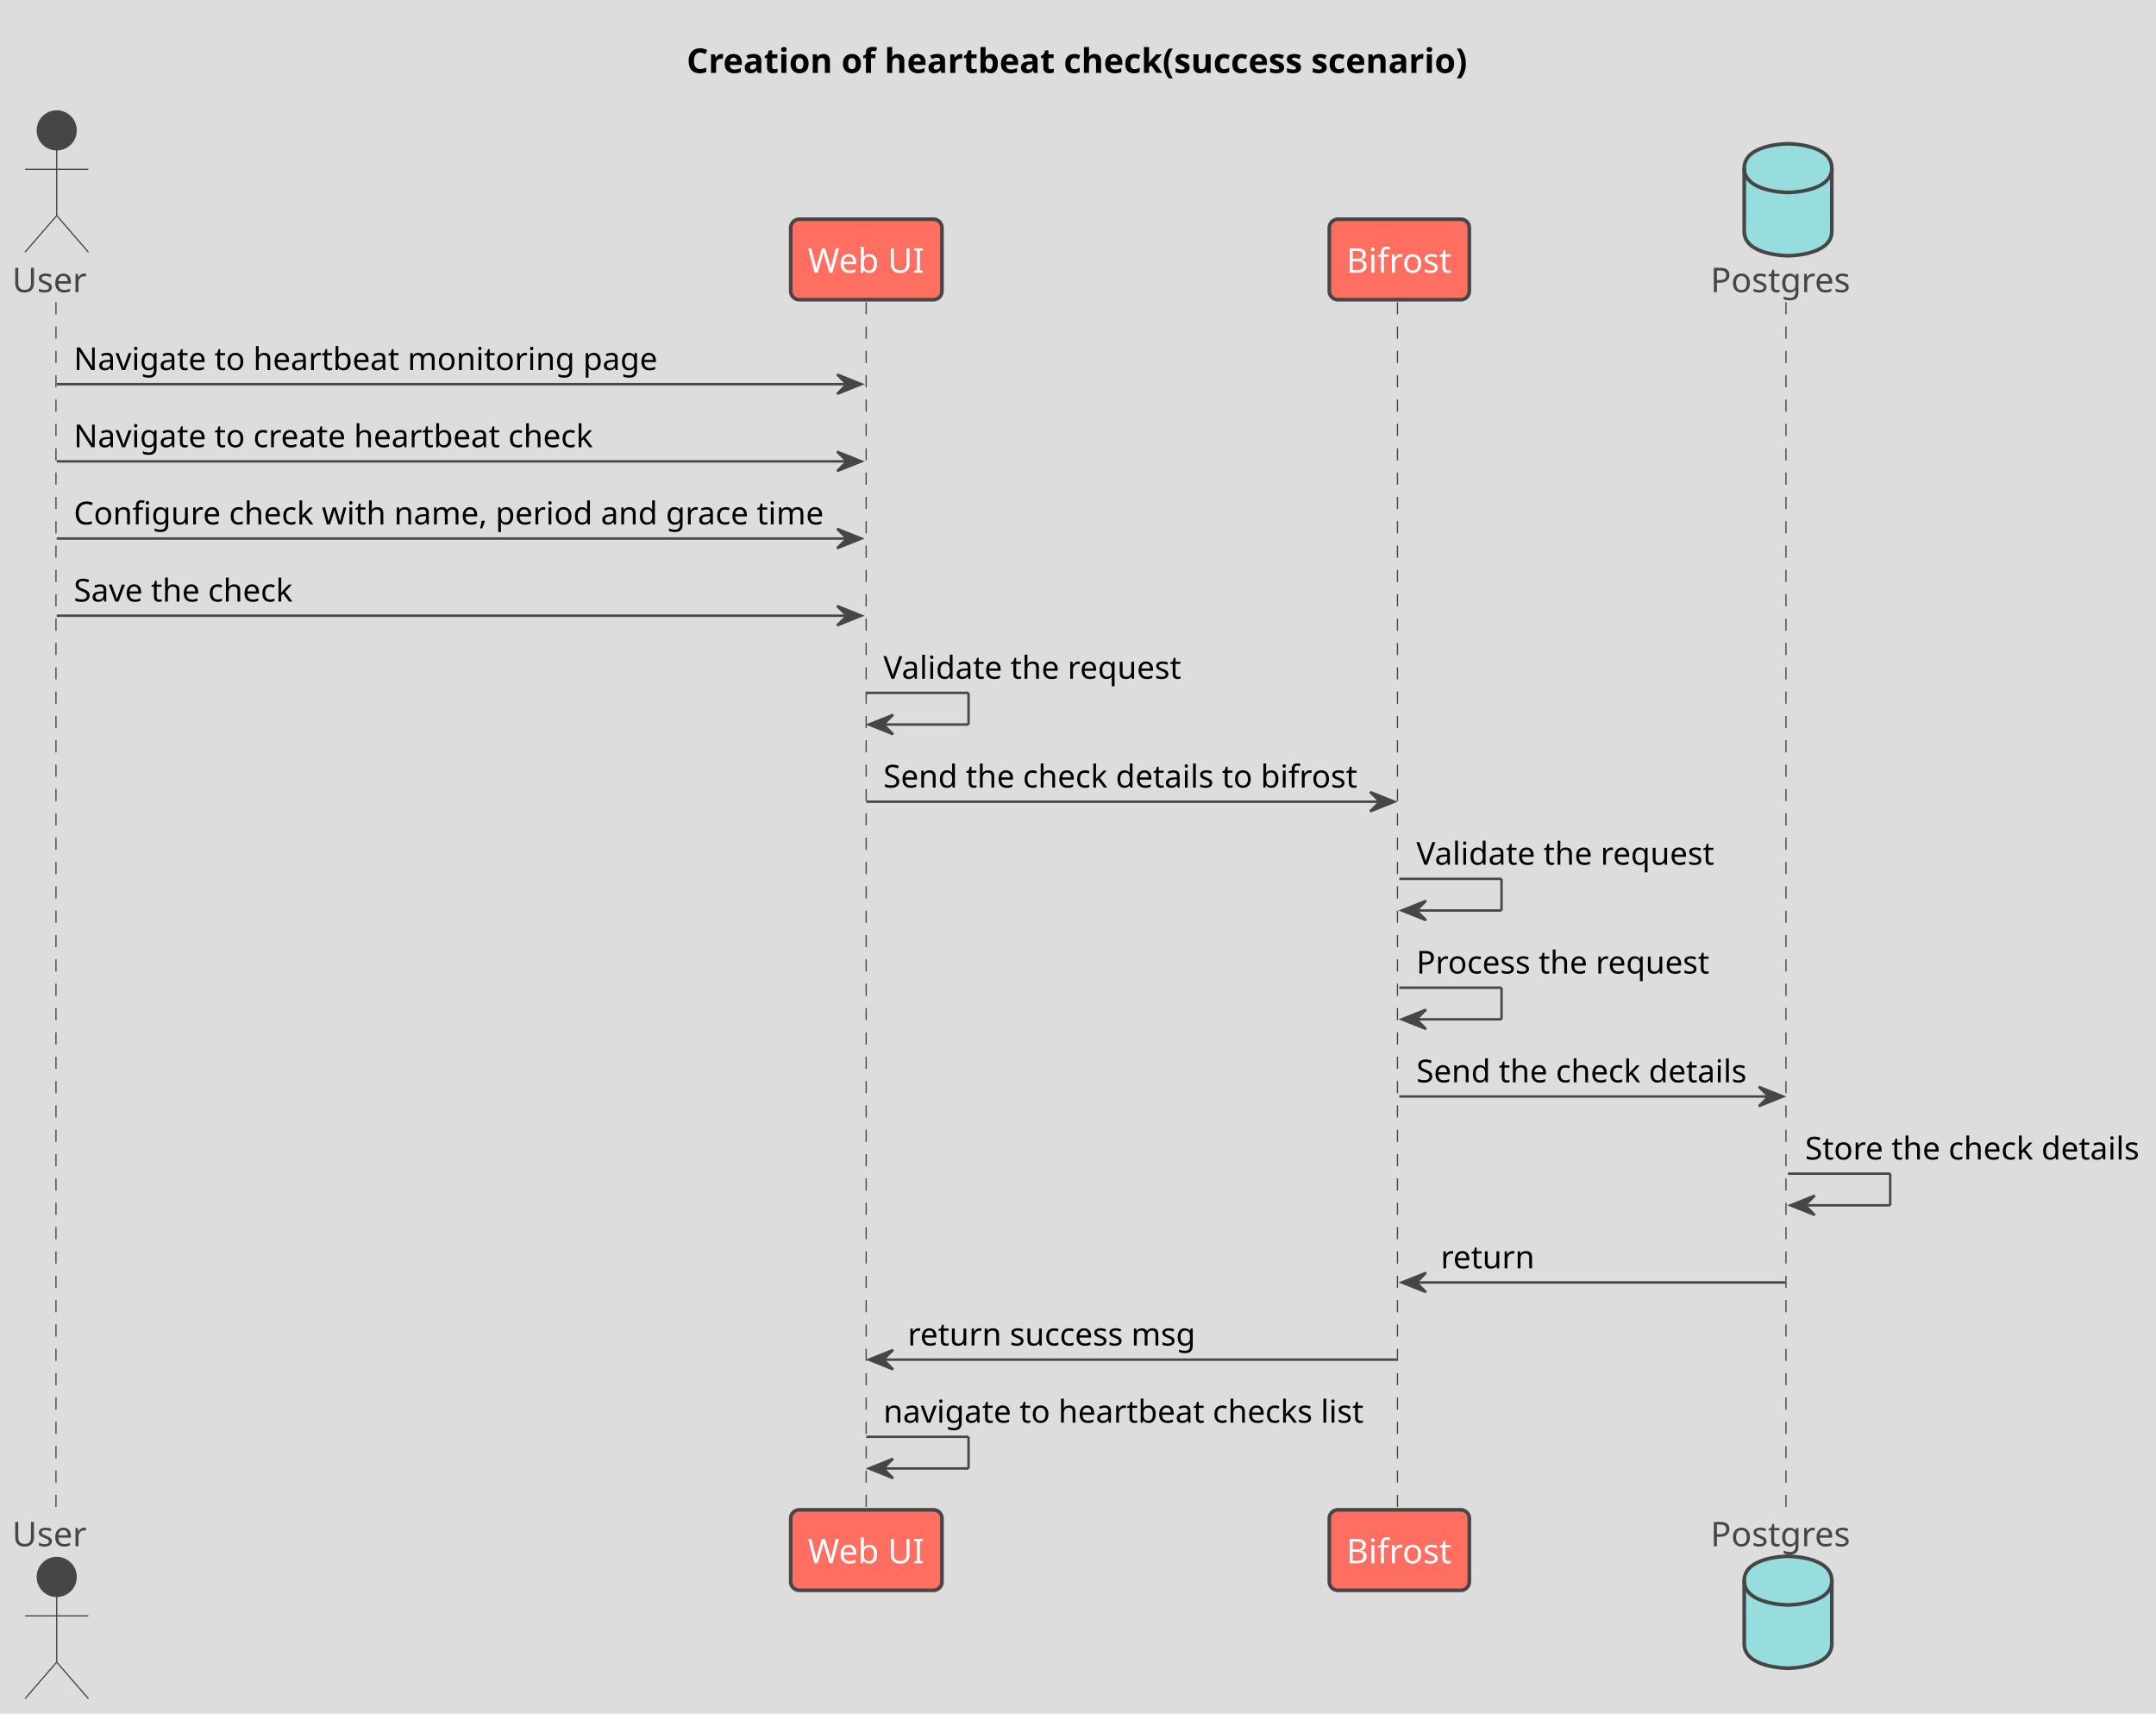
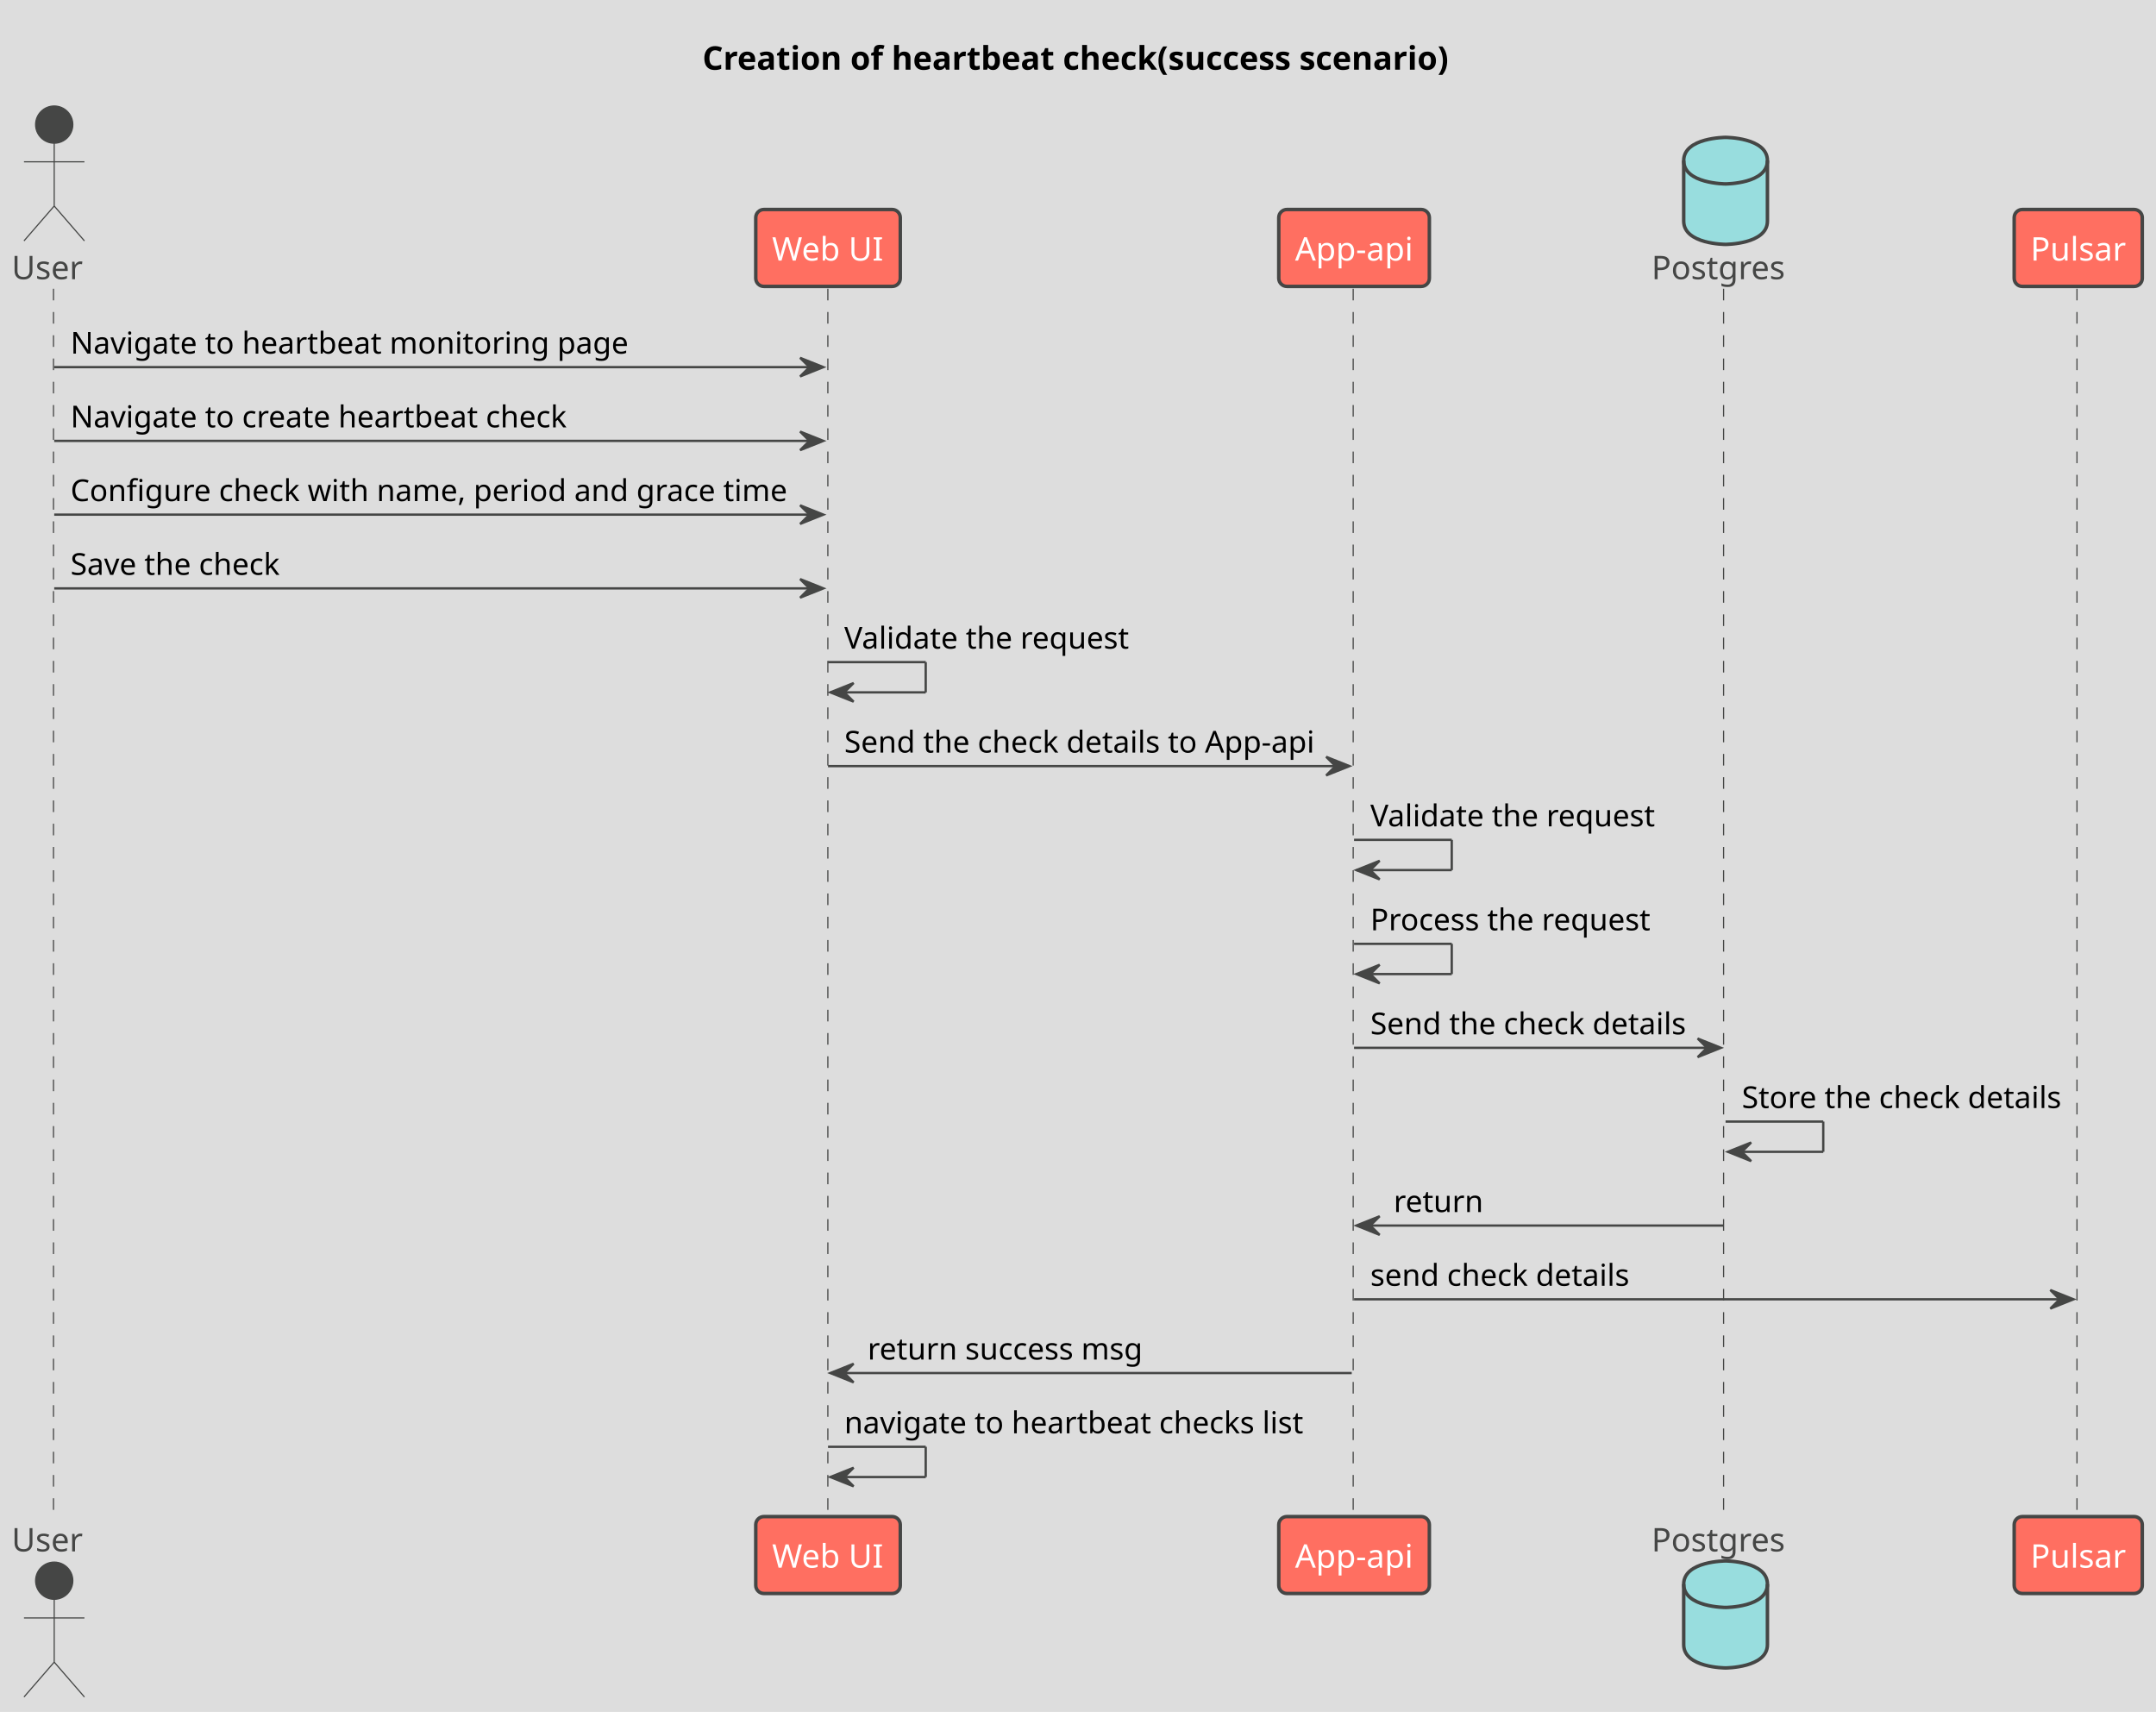
- <svg xmlns="http://www.w3.org/2000/svg" contentStyleType="text/css" height="704px" preserveAspectRatio="none" style="width:886px;height:704px;background:#DDDDDD;" version="1.1" viewBox="0 0 886 704" width="886px" zoomAndPan="magnify">
+ <svg xmlns="http://www.w3.org/2000/svg" contentStyleType="text/css" height="736px" preserveAspectRatio="none" style="width:927px;height:736px;background:#DDDDDD;" version="1.1" viewBox="0 0 927 736" width="927px" zoomAndPan="magnify">
  <defs />
  <g>
-     <rect fill="#DDDDDD" height="704" style="stroke:none;stroke-width:1.0;" width="886" x="0" y="0" />
-     <text fill="#000000" font-family="sans-serif" font-size="14" font-weight="bold" lengthAdjust="spacing" textLength="321.033" x="282.189" y="29.966">Creation of heartbeat check(success scenario)</text>
-     <line style="stroke:#454645;stroke-width:0.5;stroke-dasharray:5.0,5.0;" x1="23" x2="23" y1="124.136" y2="621.314" />
-     <line style="stroke:#454645;stroke-width:0.5;stroke-dasharray:5.0,5.0;" x1="355.947" x2="355.947" y1="124.136" y2="621.314" />
-     <line style="stroke:#454645;stroke-width:0.5;stroke-dasharray:5.0,5.0;" x1="574.277" x2="574.277" y1="124.136" y2="621.314" />
-     <line style="stroke:#454645;stroke-width:0.5;stroke-dasharray:5.0,5.0;" x1="733.933" x2="733.933" y1="124.136" y2="621.314" />
+     <rect fill="#DDDDDD" height="736" style="stroke:none;stroke-width:1.0;" width="927" x="0" y="0" />
+     <text fill="#000000" font-family="sans-serif" font-size="14" font-weight="bold" lengthAdjust="spacing" textLength="321.033" x="302.033" y="29.966">Creation of heartbeat check(success scenario)</text>
+     <line style="stroke:#454645;stroke-width:0.5;stroke-dasharray:5.0,5.0;" x1="23" x2="23" y1="124.136" y2="653.02" />
+     <line style="stroke:#454645;stroke-width:0.5;stroke-dasharray:5.0,5.0;" x1="355.947" x2="355.947" y1="124.136" y2="653.02" />
+     <line style="stroke:#454645;stroke-width:0.5;stroke-dasharray:5.0,5.0;" x1="581.822" x2="581.822" y1="124.136" y2="653.02" />
+     <line style="stroke:#454645;stroke-width:0.5;stroke-dasharray:5.0,5.0;" x1="741.083" x2="741.083" y1="124.136" y2="653.02" />
+     <line style="stroke:#454645;stroke-width:0.5;stroke-dasharray:5.0,5.0;" x1="893.023" x2="893.023" y1="124.136" y2="653.02" />
    <text fill="#454645" font-family="sans-serif" font-size="14" lengthAdjust="spacing" textLength="30.618" x="5" y="120.034">User</text>
    <ellipse cx="23.309" cy="53.568" fill="#454645" rx="8" ry="8" style="stroke:#454645;stroke-width:0.5;" />
    <path d="M23.309,61.568 L23.309,88.568 M10.309,69.568 L36.309,69.568 M23.309,88.568 L10.309,103.568 M23.309,88.568 L36.309,103.568 " fill="none" style="stroke:#454645;stroke-width:0.5;" />
-     <text fill="#454645" font-family="sans-serif" font-size="14" lengthAdjust="spacing" textLength="30.618" x="5" y="635.28">User</text>
-     <ellipse cx="23.309" cy="647.882" fill="#454645" rx="8" ry="8" style="stroke:#454645;stroke-width:0.5;" />
-     <path d="M23.309,655.882 L23.309,682.882 M10.309,663.882 L36.309,663.882 M23.309,682.882 L10.309,697.882 M23.309,682.882 L36.309,697.882 " fill="none" style="stroke:#454645;stroke-width:0.5;" />
+     <text fill="#454645" font-family="sans-serif" font-size="14" lengthAdjust="spacing" textLength="30.618" x="5" y="666.986">User</text>
+     <ellipse cx="23.309" cy="679.588" fill="#454645" rx="8" ry="8" style="stroke:#454645;stroke-width:0.5;" />
+     <path d="M23.309,687.588 L23.309,714.588 M10.309,695.588 L36.309,695.588 M23.309,714.588 L10.309,729.588 M23.309,714.588 L36.309,729.588 " fill="none" style="stroke:#454645;stroke-width:0.5;" />
    <rect fill="#FF6F61" height="33.068" rx="3.5" ry="3.5" style="stroke:#454645;stroke-width:1.5;" width="62.146" x="324.947" y="90.068" />
    <text fill="#FFFFFF" font-family="sans-serif" font-size="14" lengthAdjust="spacing" textLength="48.146" x="331.947" y="112.034">Web UI</text>
-     <rect fill="#FF6F61" height="33.068" rx="3.5" ry="3.5" style="stroke:#454645;stroke-width:1.5;" width="62.146" x="324.947" y="620.314" />
-     <text fill="#FFFFFF" font-family="sans-serif" font-size="14" lengthAdjust="spacing" textLength="48.146" x="331.947" y="642.28">Web UI</text>
-     <rect fill="#FF6F61" height="33.068" rx="3.5" ry="3.5" style="stroke:#454645;stroke-width:1.5;" width="57.54" x="546.277" y="90.068" />
-     <text fill="#FFFFFF" font-family="sans-serif" font-size="14" lengthAdjust="spacing" textLength="43.54" x="553.277" y="112.034">Bifrost</text>
-     <rect fill="#FF6F61" height="33.068" rx="3.5" ry="3.5" style="stroke:#454645;stroke-width:1.5;" width="57.54" x="546.277" y="620.314" />
-     <text fill="#FFFFFF" font-family="sans-serif" font-size="14" lengthAdjust="spacing" textLength="43.54" x="553.277" y="642.28">Bifrost</text>
-     <text fill="#454645" font-family="sans-serif" font-size="14" lengthAdjust="spacing" textLength="57.694" x="702.933" y="120.034">Postgres</text>
-     <path d="M716.78,69.068 C716.78,59.068 734.78,59.068 734.78,59.068 C734.78,59.068 752.78,59.068 752.78,69.068 L752.78,95.068 C752.78,105.068 734.78,105.068 734.78,105.068 C734.78,105.068 716.78,105.068 716.78,95.068 L716.78,69.068 " fill="#98DDDE" style="stroke:#454645;stroke-width:1.5;" />
-     <path d="M716.78,69.068 C716.78,79.068 734.78,79.068 734.78,79.068 C734.78,79.068 752.78,79.068 752.78,69.068 " fill="none" style="stroke:#454645;stroke-width:1.5;" />
-     <text fill="#454645" font-family="sans-serif" font-size="14" lengthAdjust="spacing" textLength="57.694" x="702.933" y="635.28">Postgres</text>
-     <path d="M716.78,649.382 C716.78,639.382 734.78,639.382 734.78,639.382 C734.78,639.382 752.78,639.382 752.78,649.382 L752.78,675.382 C752.78,685.382 734.78,685.382 734.78,685.382 C734.78,685.382 716.78,685.382 716.78,675.382 L716.78,649.382 " fill="#98DDDE" style="stroke:#454645;stroke-width:1.5;" />
-     <path d="M716.78,649.382 C716.78,659.382 734.78,659.382 734.78,659.382 C734.78,659.382 752.78,659.382 752.78,649.382 " fill="none" style="stroke:#454645;stroke-width:1.5;" />
+     <rect fill="#FF6F61" height="33.068" rx="3.5" ry="3.5" style="stroke:#454645;stroke-width:1.5;" width="62.146" x="324.947" y="652.02" />
+     <text fill="#FFFFFF" font-family="sans-serif" font-size="14" lengthAdjust="spacing" textLength="48.146" x="331.947" y="673.986">Web UI</text>
+     <rect fill="#FF6F61" height="33.068" rx="3.5" ry="3.5" style="stroke:#454645;stroke-width:1.5;" width="64.75" x="549.822" y="90.068" />
+     <text fill="#FFFFFF" font-family="sans-serif" font-size="14" lengthAdjust="spacing" textLength="50.75" x="556.822" y="112.034">App-api</text>
+     <rect fill="#FF6F61" height="33.068" rx="3.5" ry="3.5" style="stroke:#454645;stroke-width:1.5;" width="64.75" x="549.822" y="652.02" />
+     <text fill="#FFFFFF" font-family="sans-serif" font-size="14" lengthAdjust="spacing" textLength="50.75" x="556.822" y="673.986">App-api</text>
+     <text fill="#454645" font-family="sans-serif" font-size="14" lengthAdjust="spacing" textLength="57.694" x="710.083" y="120.034">Postgres</text>
+     <path d="M723.93,69.068 C723.93,59.068 741.93,59.068 741.93,59.068 C741.93,59.068 759.93,59.068 759.93,69.068 L759.93,95.068 C759.93,105.068 741.93,105.068 741.93,105.068 C741.93,105.068 723.93,105.068 723.93,95.068 L723.93,69.068 " fill="#98DDDE" style="stroke:#454645;stroke-width:1.5;" />
+     <path d="M723.93,69.068 C723.93,79.068 741.93,79.068 741.93,79.068 C741.93,79.068 759.93,79.068 759.93,69.068 " fill="none" style="stroke:#454645;stroke-width:1.5;" />
+     <text fill="#454645" font-family="sans-serif" font-size="14" lengthAdjust="spacing" textLength="57.694" x="710.083" y="666.986">Postgres</text>
+     <path d="M723.93,681.088 C723.93,671.088 741.93,671.088 741.93,671.088 C741.93,671.088 759.93,671.088 759.93,681.088 L759.93,707.088 C759.93,717.088 741.93,717.088 741.93,717.088 C741.93,717.088 723.93,717.088 723.93,707.088 L723.93,681.088 " fill="#98DDDE" style="stroke:#454645;stroke-width:1.5;" />
+     <path d="M723.93,681.088 C723.93,691.088 741.93,691.088 741.93,691.088 C741.93,691.088 759.93,691.088 759.93,681.088 " fill="none" style="stroke:#454645;stroke-width:1.5;" />
+     <rect fill="#FF6F61" height="33.068" rx="3.5" ry="3.5" style="stroke:#454645;stroke-width:1.5;" width="55.076" x="866.023" y="90.068" />
+     <text fill="#FFFFFF" font-family="sans-serif" font-size="14" lengthAdjust="spacing" textLength="41.076" x="873.023" y="112.034">Pulsar</text>
+     <rect fill="#FF6F61" height="33.068" rx="3.5" ry="3.5" style="stroke:#454645;stroke-width:1.5;" width="55.076" x="866.023" y="652.02" />
+     <text fill="#FFFFFF" font-family="sans-serif" font-size="14" lengthAdjust="spacing" textLength="41.076" x="873.023" y="673.986">Pulsar</text>
    <polygon fill="#454645" points="344.02,153.842,354.02,157.842,344.02,161.842,348.02,157.842" style="stroke:#454645;stroke-width:1.0;" />
    <line style="stroke:#454645;stroke-width:1.0;" x1="23.309" x2="350.02" y1="157.842" y2="157.842" />
    <text fill="#000000" font-family="sans-serif" font-size="13" lengthAdjust="spacing" textLength="239.889" x="30.309" y="152.033">Navigate to heartbeat monitoring page</text>
    <polygon fill="#454645" points="344.02,185.548,354.02,189.548,344.02,193.548,348.02,189.548" style="stroke:#454645;stroke-width:1.0;" />
    <line style="stroke:#454645;stroke-width:1.0;" x1="23.309" x2="350.02" y1="189.548" y2="189.548" />
    <text fill="#000000" font-family="sans-serif" font-size="13" lengthAdjust="spacing" textLength="213.603" x="30.309" y="183.739">Navigate to create heartbeat check</text>
    <polygon fill="#454645" points="344.02,217.254,354.02,221.254,344.02,225.254,348.02,221.254" style="stroke:#454645;stroke-width:1.0;" />
    <line style="stroke:#454645;stroke-width:1.0;" x1="23.309" x2="350.02" y1="221.254" y2="221.254" />
    <text fill="#000000" font-family="sans-serif" font-size="13" lengthAdjust="spacing" textLength="308.711" x="30.309" y="215.445">Configure check with name, period and grace time</text>
    <polygon fill="#454645" points="344.02,248.96,354.02,252.96,344.02,256.96,348.02,252.96" style="stroke:#454645;stroke-width:1.0;" />
    <line style="stroke:#454645;stroke-width:1.0;" x1="23.309" x2="350.02" y1="252.96" y2="252.96" />
    <text fill="#000000" font-family="sans-serif" font-size="13" lengthAdjust="spacing" textLength="89.973" x="30.309" y="247.151">Save the check</text>
    <line style="stroke:#454645;stroke-width:1.0;" x1="356.02" x2="398.02" y1="284.666" y2="284.666" />
    <line style="stroke:#454645;stroke-width:1.0;" x1="398.02" x2="398.02" y1="284.666" y2="297.666" />
    <line style="stroke:#454645;stroke-width:1.0;" x1="357.02" x2="398.02" y1="297.666" y2="297.666" />
    <polygon fill="#454645" points="367.02,293.666,357.02,297.666,367.02,301.666,363.02,297.666" style="stroke:#454645;stroke-width:1.0;" />
    <text fill="#000000" font-family="sans-serif" font-size="13" lengthAdjust="spacing" textLength="122.915" x="363.02" y="278.857">Validate the request</text>
-     <polygon fill="#454645" points="563.047,325.372,573.047,329.372,563.047,333.372,567.047,329.372" style="stroke:#454645;stroke-width:1.0;" />
-     <line style="stroke:#454645;stroke-width:1.0;" x1="356.02" x2="569.047" y1="329.372" y2="329.372" />
-     <text fill="#000000" font-family="sans-serif" font-size="13" lengthAdjust="spacing" textLength="195.026" x="363.02" y="323.563">Send the check details to bifrost</text>
-     <line style="stroke:#454645;stroke-width:1.0;" x1="575.047" x2="617.047" y1="361.078" y2="361.078" />
-     <line style="stroke:#454645;stroke-width:1.0;" x1="617.047" x2="617.047" y1="361.078" y2="374.078" />
-     <line style="stroke:#454645;stroke-width:1.0;" x1="576.047" x2="617.047" y1="374.078" y2="374.078" />
-     <polygon fill="#454645" points="586.047,370.078,576.047,374.078,586.047,378.078,582.047,374.078" style="stroke:#454645;stroke-width:1.0;" />
-     <text fill="#000000" font-family="sans-serif" font-size="13" lengthAdjust="spacing" textLength="122.915" x="582.047" y="355.269">Validate the request</text>
-     <line style="stroke:#454645;stroke-width:1.0;" x1="575.047" x2="617.047" y1="405.784" y2="405.784" />
-     <line style="stroke:#454645;stroke-width:1.0;" x1="617.047" x2="617.047" y1="405.784" y2="418.784" />
-     <line style="stroke:#454645;stroke-width:1.0;" x1="576.047" x2="617.047" y1="418.784" y2="418.784" />
-     <polygon fill="#454645" points="586.047,414.784,576.047,418.784,586.047,422.784,582.047,418.784" style="stroke:#454645;stroke-width:1.0;" />
-     <text fill="#000000" font-family="sans-serif" font-size="13" lengthAdjust="spacing" textLength="120.926" x="582.047" y="399.975">Process the request</text>
-     <polygon fill="#454645" points="722.78,446.49,732.78,450.49,722.78,454.49,726.78,450.49" style="stroke:#454645;stroke-width:1.0;" />
-     <line style="stroke:#454645;stroke-width:1.0;" x1="575.047" x2="728.78" y1="450.49" y2="450.49" />
-     <text fill="#000000" font-family="sans-serif" font-size="13" lengthAdjust="spacing" textLength="135.733" x="582.047" y="444.681">Send the check details</text>
-     <line style="stroke:#454645;stroke-width:1.0;" x1="734.78" x2="776.78" y1="482.196" y2="482.196" />
-     <line style="stroke:#454645;stroke-width:1.0;" x1="776.78" x2="776.78" y1="482.196" y2="495.196" />
-     <line style="stroke:#454645;stroke-width:1.0;" x1="735.78" x2="776.78" y1="495.196" y2="495.196" />
-     <polygon fill="#454645" points="745.78,491.196,735.78,495.196,745.78,499.196,741.78,495.196" style="stroke:#454645;stroke-width:1.0;" />
-     <text fill="#000000" font-family="sans-serif" font-size="13" lengthAdjust="spacing" textLength="137.631" x="741.78" y="476.387">Store the check details</text>
-     <polygon fill="#454645" points="586.047,522.902,576.047,526.902,586.047,530.902,582.047,526.902" style="stroke:#454645;stroke-width:1.0;" />
-     <line style="stroke:#454645;stroke-width:1.0;" x1="580.047" x2="733.78" y1="526.902" y2="526.902" />
-     <text fill="#000000" font-family="sans-serif" font-size="13" lengthAdjust="spacing" textLength="38.831" x="592.047" y="521.093">return</text>
-     <polygon fill="#454645" points="367.02,554.608,357.02,558.608,367.02,562.608,363.02,558.608" style="stroke:#454645;stroke-width:1.0;" />
-     <line style="stroke:#454645;stroke-width:1.0;" x1="361.02" x2="574.047" y1="558.608" y2="558.608" />
-     <text fill="#000000" font-family="sans-serif" font-size="13" lengthAdjust="spacing" textLength="118.495" x="373.02" y="552.799">return success msg</text>
-     <line style="stroke:#454645;stroke-width:1.0;" x1="356.02" x2="398.02" y1="590.314" y2="590.314" />
-     <line style="stroke:#454645;stroke-width:1.0;" x1="398.02" x2="398.02" y1="590.314" y2="603.314" />
-     <line style="stroke:#454645;stroke-width:1.0;" x1="357.02" x2="398.02" y1="603.314" y2="603.314" />
-     <polygon fill="#454645" points="367.02,599.314,357.02,603.314,367.02,607.314,363.02,603.314" style="stroke:#454645;stroke-width:1.0;" />
-     <text fill="#000000" font-family="sans-serif" font-size="13" lengthAdjust="spacing" textLength="197.353" x="363.02" y="584.505">navigate to heartbeat checks list</text>
+     <polygon fill="#454645" points="570.197,325.372,580.197,329.372,570.197,333.372,574.197,329.372" style="stroke:#454645;stroke-width:1.0;" />
+     <line style="stroke:#454645;stroke-width:1.0;" x1="356.02" x2="576.197" y1="329.372" y2="329.372" />
+     <text fill="#000000" font-family="sans-serif" font-size="13" lengthAdjust="spacing" textLength="202.176" x="363.02" y="323.563">Send the check details to App-api</text>
+     <line style="stroke:#454645;stroke-width:1.0;" x1="582.197" x2="624.197" y1="361.078" y2="361.078" />
+     <line style="stroke:#454645;stroke-width:1.0;" x1="624.197" x2="624.197" y1="361.078" y2="374.078" />
+     <line style="stroke:#454645;stroke-width:1.0;" x1="583.197" x2="624.197" y1="374.078" y2="374.078" />
+     <polygon fill="#454645" points="593.197,370.078,583.197,374.078,593.197,378.078,589.197,374.078" style="stroke:#454645;stroke-width:1.0;" />
+     <text fill="#000000" font-family="sans-serif" font-size="13" lengthAdjust="spacing" textLength="122.915" x="589.197" y="355.269">Validate the request</text>
+     <line style="stroke:#454645;stroke-width:1.0;" x1="582.197" x2="624.197" y1="405.784" y2="405.784" />
+     <line style="stroke:#454645;stroke-width:1.0;" x1="624.197" x2="624.197" y1="405.784" y2="418.784" />
+     <line style="stroke:#454645;stroke-width:1.0;" x1="583.197" x2="624.197" y1="418.784" y2="418.784" />
+     <polygon fill="#454645" points="593.197,414.784,583.197,418.784,593.197,422.784,589.197,418.784" style="stroke:#454645;stroke-width:1.0;" />
+     <text fill="#000000" font-family="sans-serif" font-size="13" lengthAdjust="spacing" textLength="120.926" x="589.197" y="399.975">Process the request</text>
+     <polygon fill="#454645" points="729.93,446.49,739.93,450.49,729.93,454.49,733.93,450.49" style="stroke:#454645;stroke-width:1.0;" />
+     <line style="stroke:#454645;stroke-width:1.0;" x1="582.197" x2="735.93" y1="450.49" y2="450.49" />
+     <text fill="#000000" font-family="sans-serif" font-size="13" lengthAdjust="spacing" textLength="135.733" x="589.197" y="444.681">Send the check details</text>
+     <line style="stroke:#454645;stroke-width:1.0;" x1="741.93" x2="783.93" y1="482.196" y2="482.196" />
+     <line style="stroke:#454645;stroke-width:1.0;" x1="783.93" x2="783.93" y1="482.196" y2="495.196" />
+     <line style="stroke:#454645;stroke-width:1.0;" x1="742.93" x2="783.93" y1="495.196" y2="495.196" />
+     <polygon fill="#454645" points="752.93,491.196,742.93,495.196,752.93,499.196,748.93,495.196" style="stroke:#454645;stroke-width:1.0;" />
+     <text fill="#000000" font-family="sans-serif" font-size="13" lengthAdjust="spacing" textLength="137.631" x="748.93" y="476.387">Store the check details</text>
+     <polygon fill="#454645" points="593.197,522.902,583.197,526.902,593.197,530.902,589.197,526.902" style="stroke:#454645;stroke-width:1.0;" />
+     <line style="stroke:#454645;stroke-width:1.0;" x1="587.197" x2="740.93" y1="526.902" y2="526.902" />
+     <text fill="#000000" font-family="sans-serif" font-size="13" lengthAdjust="spacing" textLength="38.831" x="599.197" y="521.093">return</text>
+     <polygon fill="#454645" points="881.561,554.608,891.561,558.608,881.561,562.608,885.561,558.608" style="stroke:#454645;stroke-width:1.0;" />
+     <line style="stroke:#454645;stroke-width:1.0;" x1="582.197" x2="887.561" y1="558.608" y2="558.608" />
+     <text fill="#000000" font-family="sans-serif" font-size="13" lengthAdjust="spacing" textLength="111.384" x="589.197" y="552.799">send check details</text>
+     <polygon fill="#454645" points="367.02,586.314,357.02,590.314,367.02,594.314,363.02,590.314" style="stroke:#454645;stroke-width:1.0;" />
+     <line style="stroke:#454645;stroke-width:1.0;" x1="361.02" x2="581.197" y1="590.314" y2="590.314" />
+     <text fill="#000000" font-family="sans-serif" font-size="13" lengthAdjust="spacing" textLength="118.495" x="373.02" y="584.505">return success msg</text>
+     <line style="stroke:#454645;stroke-width:1.0;" x1="356.02" x2="398.02" y1="622.02" y2="622.02" />
+     <line style="stroke:#454645;stroke-width:1.0;" x1="398.02" x2="398.02" y1="622.02" y2="635.02" />
+     <line style="stroke:#454645;stroke-width:1.0;" x1="357.02" x2="398.02" y1="635.02" y2="635.02" />
+     <polygon fill="#454645" points="367.02,631.02,357.02,635.02,367.02,639.02,363.02,635.02" style="stroke:#454645;stroke-width:1.0;" />
+     <text fill="#000000" font-family="sans-serif" font-size="13" lengthAdjust="spacing" textLength="197.353" x="363.02" y="616.211">navigate to heartbeat checks list</text>
  </g>
</svg>
